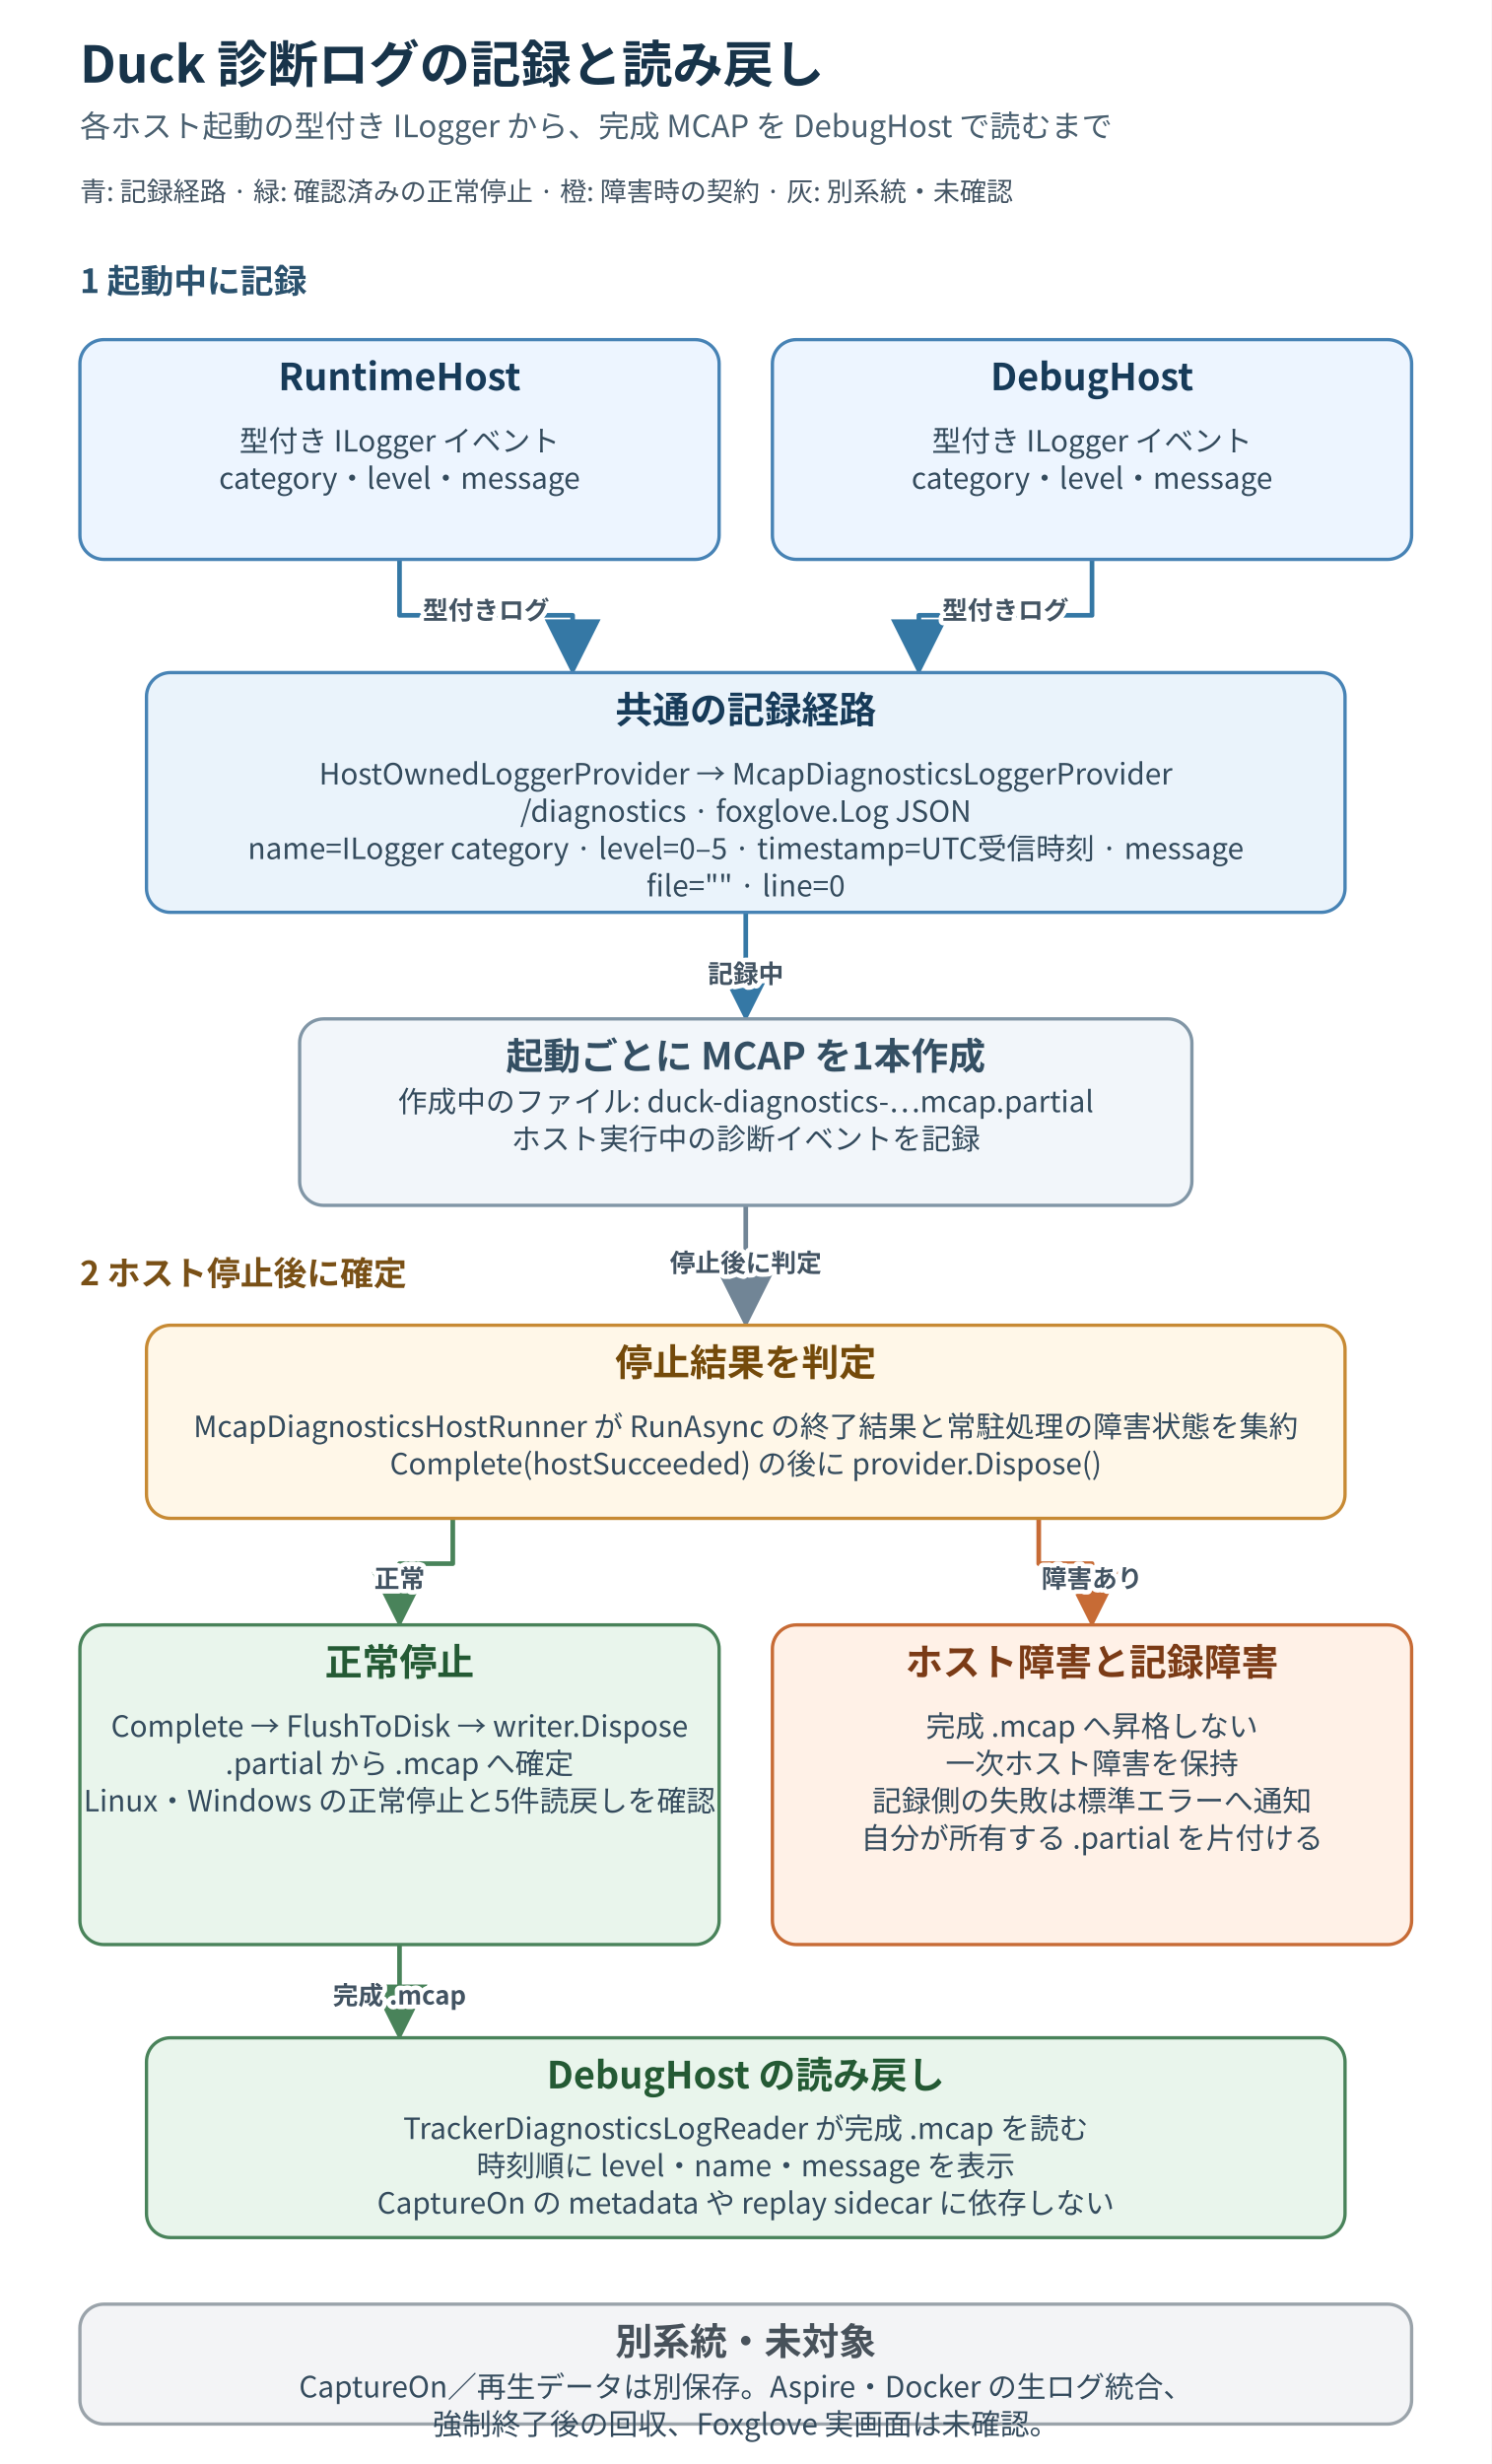
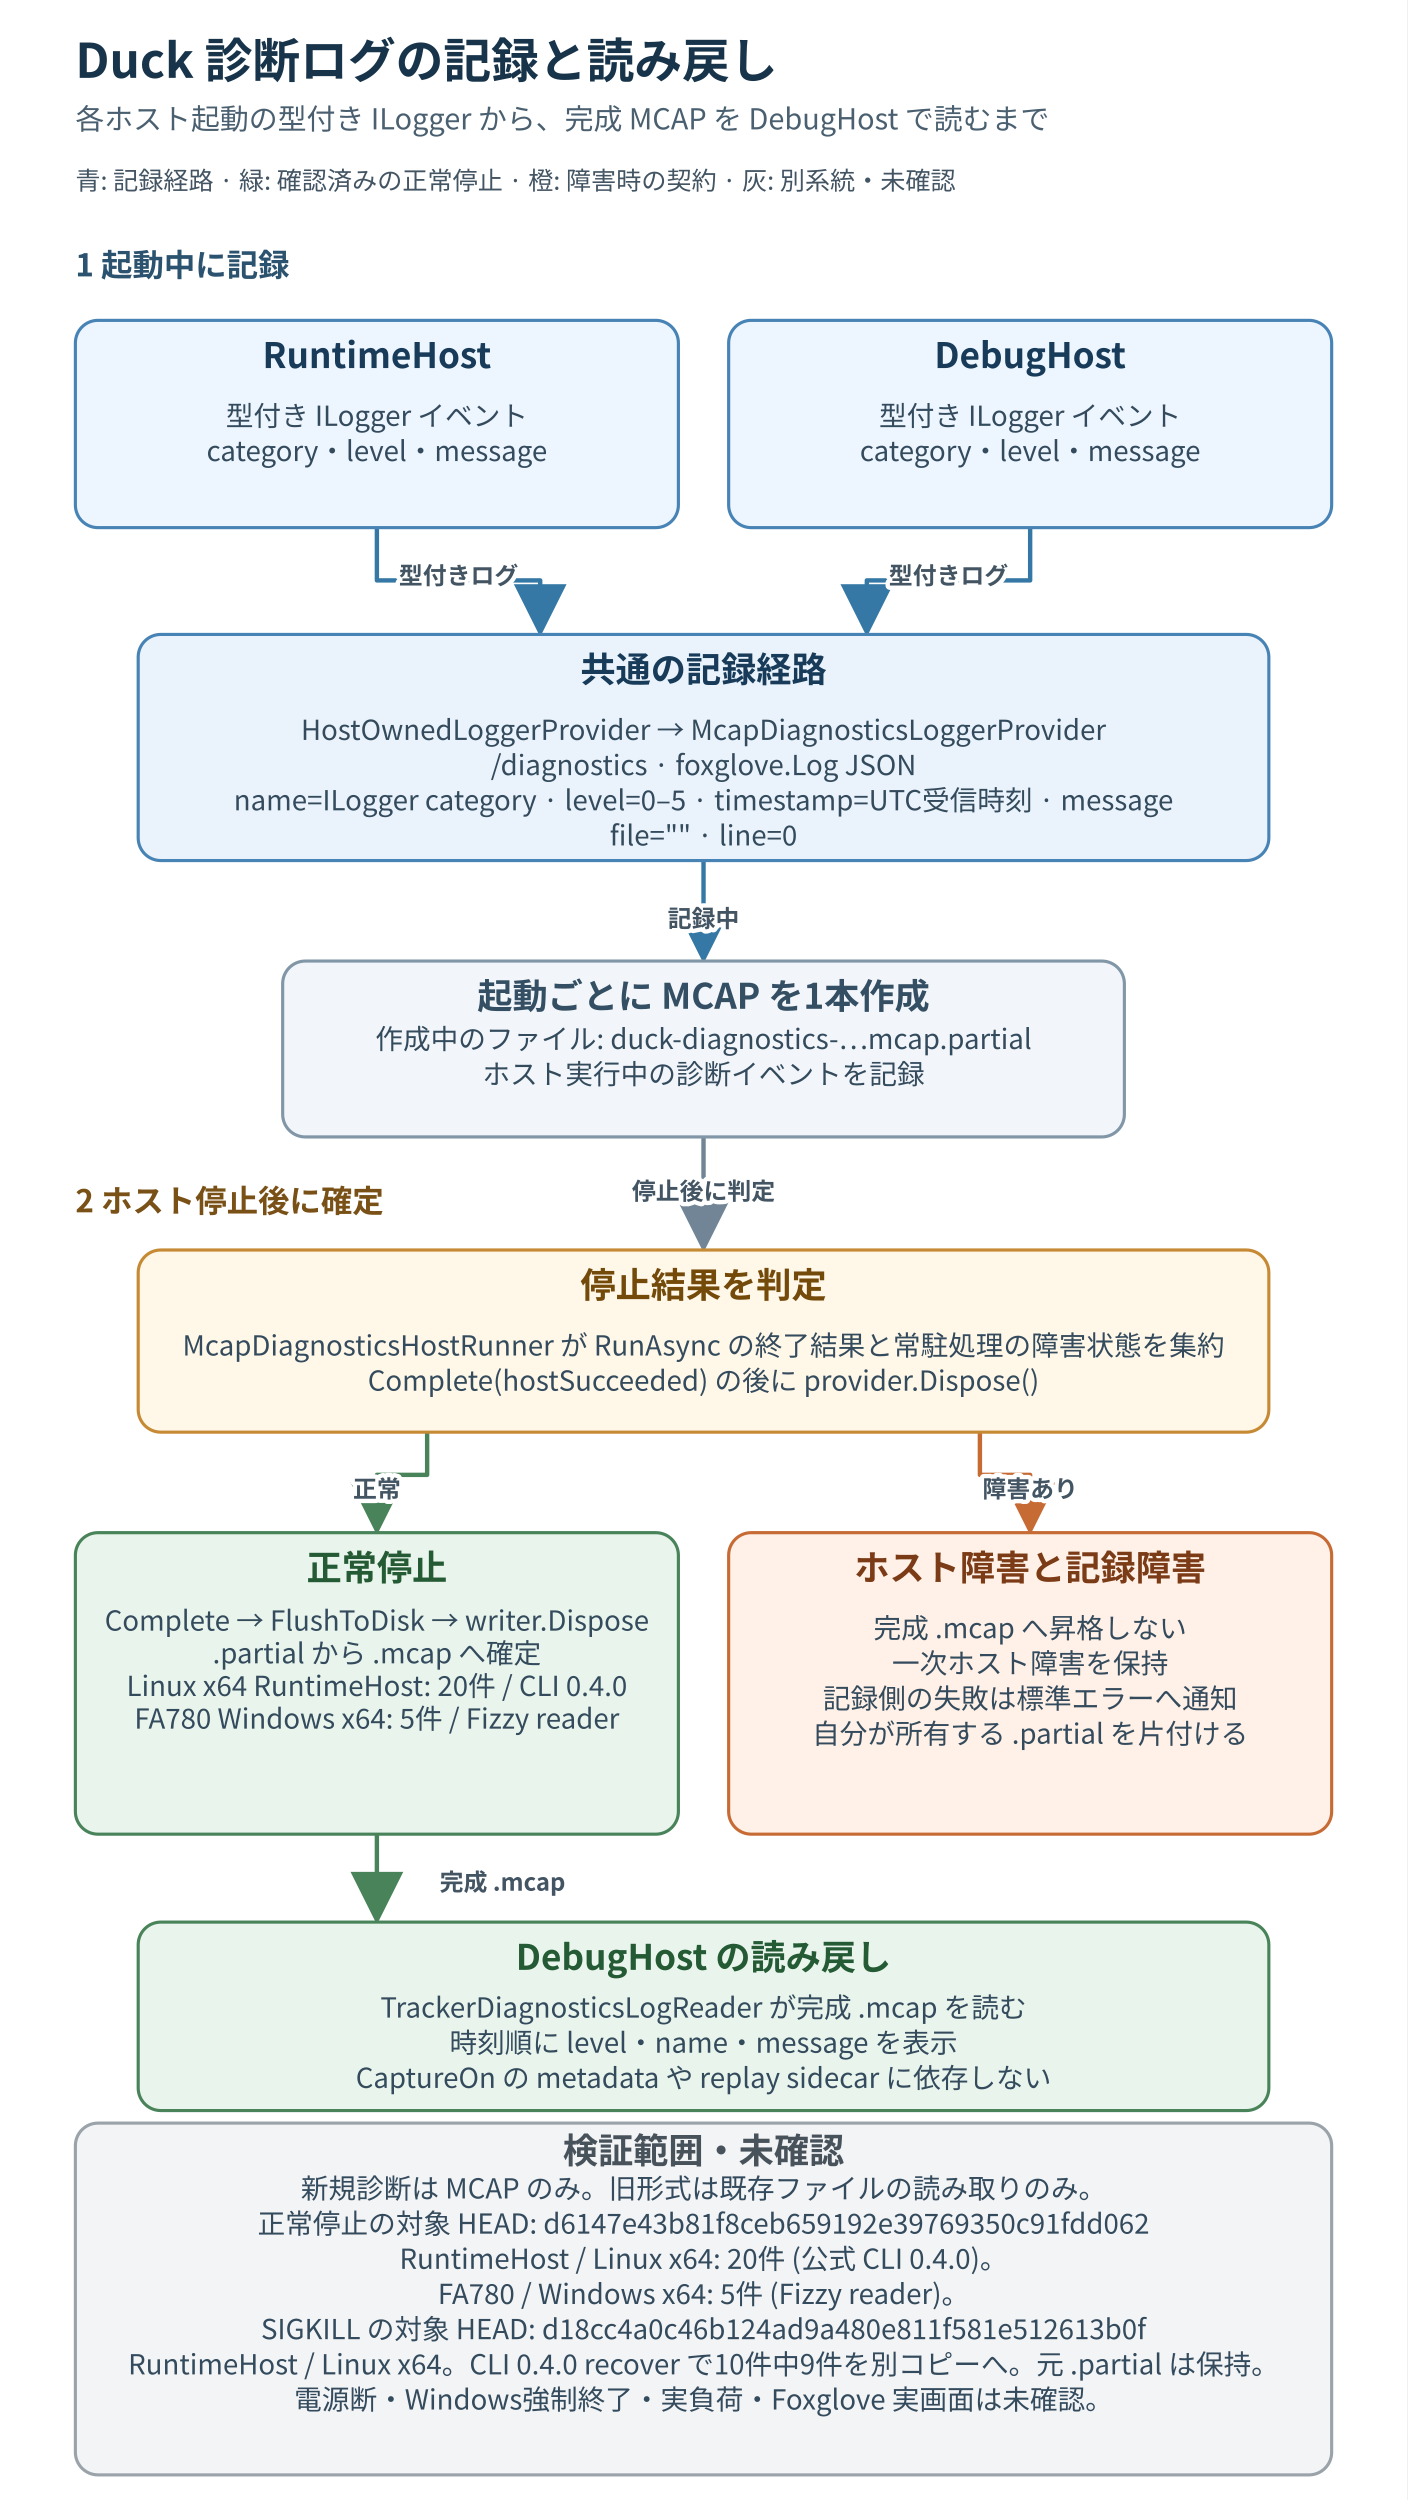
- <svg xmlns="http://www.w3.org/2000/svg" version="1.1" width="1120px" height="1850px" viewBox="0 0 1120 1850" content="&lt;mxfile host=&quot;app.diagrams.net&quot; compressed=&quot;false&quot; type=&quot;device&quot;&gt;&lt;diagram id=&quot;duck-diagnostics-mcap-flow&quot; name=&quot;診断ログの記録と読み戻し&quot;&gt;&lt;mxGraphModel page=&quot;1&quot; grid=&quot;0&quot; gridSize=&quot;10&quot; guides=&quot;1&quot; tooltips=&quot;1&quot; connect=&quot;1&quot; arrows=&quot;1&quot; fold=&quot;1&quot; pageScale=&quot;1&quot; pageWidth=&quot;1120&quot; pageHeight=&quot;1850&quot; math=&quot;0&quot; shadow=&quot;0&quot; background=&quot;#FFFFFF&quot;&gt;&lt;root&gt;&lt;mxCell id=&quot;0&quot; /&gt;&lt;mxCell id=&quot;1&quot; parent=&quot;0&quot; /&gt;&lt;mxCell id=&quot;runtime-host&quot; value=&quot;&amp;lt;b&amp;gt;RuntimeHost&amp;lt;/b&amp;gt;&amp;lt;br&amp;gt;型付き ILogger イベント&amp;lt;br&amp;gt;category・level・message&quot; style=&quot;rounded=1;arcSize=12;whiteSpace=wrap;html=1;align=center;verticalAlign=middle;fontFamily=Noto Sans CJK JP;fontSize=23;fontColor=#24374A;fillColor=#EDF5FF;strokeColor=#4783B5;strokeWidth=2;spacing=10;&quot; vertex=&quot;1&quot; parent=&quot;1&quot;&gt;&lt;mxGeometry x=&quot;60&quot; y=&quot;255&quot; width=&quot;480&quot; height=&quot;165&quot; as=&quot;geometry&quot; /&gt;&lt;/mxCell&gt;&lt;mxCell id=&quot;debug-host&quot; value=&quot;&amp;lt;b&amp;gt;DebugHost&amp;lt;/b&amp;gt;&amp;lt;br&amp;gt;型付き ILogger イベント&amp;lt;br&amp;gt;category・level・message&quot; style=&quot;rounded=1;arcSize=12;whiteSpace=wrap;html=1;align=center;verticalAlign=middle;fontFamily=Noto Sans CJK JP;fontSize=23;fontColor=#24374A;fillColor=#EDF5FF;strokeColor=#4783B5;strokeWidth=2;spacing=10;&quot; vertex=&quot;1&quot; parent=&quot;1&quot;&gt;&lt;mxGeometry x=&quot;580&quot; y=&quot;255&quot; width=&quot;480&quot; height=&quot;165&quot; as=&quot;geometry&quot; /&gt;&lt;/mxCell&gt;&lt;mxCell id=&quot;provider&quot; value=&quot;&amp;lt;b&amp;gt;共通の記録経路&amp;lt;/b&amp;gt;&amp;lt;br&amp;gt;HostOwnedLoggerProvider → McapDiagnosticsLoggerProvider&amp;lt;br&amp;gt;/diagnostics · foxglove.Log JSON&amp;lt;br&amp;gt;name=ILogger category  ·  level=0–5  ·  timestamp=UTC受信時刻  ·  message&amp;lt;br&amp;gt;file=&amp;amp;quot;&amp;amp;quot;  ·  line=0&quot; style=&quot;rounded=1;arcSize=12;whiteSpace=wrap;html=1;align=center;verticalAlign=middle;fontFamily=Noto Sans CJK JP;fontSize=23;fontColor=#24374A;fillColor=#EAF3FB;strokeColor=#4783B5;strokeWidth=2;spacing=10;&quot; vertex=&quot;1&quot; parent=&quot;1&quot;&gt;&lt;mxGeometry x=&quot;110&quot; y=&quot;505&quot; width=&quot;900&quot; height=&quot;180&quot; as=&quot;geometry&quot; /&gt;&lt;/mxCell&gt;&lt;mxCell id=&quot;partial&quot; value=&quot;&amp;lt;b&amp;gt;起動ごとに MCAP を1本作成&amp;lt;/b&amp;gt;&amp;lt;br&amp;gt;作成中のファイル: duck-diagnostics-…mcap.partial&amp;lt;br&amp;gt;ホスト実行中の診断イベントを記録&quot; style=&quot;rounded=1;arcSize=12;whiteSpace=wrap;html=1;align=center;verticalAlign=middle;fontFamily=Noto Sans CJK JP;fontSize=23;fontColor=#24374A;fillColor=#F2F6FA;strokeColor=#8196A6;strokeWidth=2;spacing=10;&quot; vertex=&quot;1&quot; parent=&quot;1&quot;&gt;&lt;mxGeometry x=&quot;225&quot; y=&quot;765&quot; width=&quot;670&quot; height=&quot;140&quot; as=&quot;geometry&quot; /&gt;&lt;/mxCell&gt;&lt;mxCell id=&quot;runner&quot; value=&quot;&amp;lt;b&amp;gt;停止結果を判定&amp;lt;/b&amp;gt;&amp;lt;br&amp;gt;McapDiagnosticsHostRunner が RunAsync の終了結果と常駐処理の障害状態を集約&amp;lt;br&amp;gt;Complete(hostSucceeded) の後に provider.Dispose()&quot; style=&quot;rounded=1;arcSize=12;whiteSpace=wrap;html=1;align=center;verticalAlign=middle;fontFamily=Noto Sans CJK JP;fontSize=23;fontColor=#24374A;fillColor=#FFF7E8;strokeColor=#C78A34;strokeWidth=2;spacing=10;&quot; vertex=&quot;1&quot; parent=&quot;1&quot;&gt;&lt;mxGeometry x=&quot;110&quot; y=&quot;995&quot; width=&quot;900&quot; height=&quot;145&quot; as=&quot;geometry&quot; /&gt;&lt;/mxCell&gt;&lt;mxCell id=&quot;success&quot; value=&quot;&amp;lt;b&amp;gt;正常停止&amp;lt;/b&amp;gt;&amp;lt;br&amp;gt;Complete → FlushToDisk → writer.Dispose&amp;lt;br&amp;gt;.partial から .mcap へ確定&amp;lt;br&amp;gt;Linux・Windows の正常停止と5件読戻しを確認&quot; style=&quot;rounded=1;arcSize=12;whiteSpace=wrap;html=1;align=center;verticalAlign=middle;fontFamily=Noto Sans CJK JP;fontSize=23;fontColor=#24374A;fillColor=#E9F5EC;strokeColor=#49835A;strokeWidth=2;spacing=10;&quot; vertex=&quot;1&quot; parent=&quot;1&quot;&gt;&lt;mxGeometry x=&quot;60&quot; y=&quot;1220&quot; width=&quot;480&quot; height=&quot;240&quot; as=&quot;geometry&quot; /&gt;&lt;/mxCell&gt;&lt;mxCell id=&quot;failure&quot; value=&quot;&amp;lt;b&amp;gt;ホスト障害と記録障害&amp;lt;/b&amp;gt;&amp;lt;br&amp;gt;完成 .mcap へ昇格しない&amp;lt;br&amp;gt;一次ホスト障害を保持&amp;lt;br&amp;gt;記録側の失敗は標準エラーへ通知&amp;lt;br&amp;gt;自分が所有する .partial を片付ける&quot; style=&quot;rounded=1;arcSize=12;whiteSpace=wrap;html=1;align=center;verticalAlign=middle;fontFamily=Noto Sans CJK JP;fontSize=23;fontColor=#24374A;fillColor=#FFF1E7;strokeColor=#C76B35;strokeWidth=2;spacing=10;&quot; vertex=&quot;1&quot; parent=&quot;1&quot;&gt;&lt;mxGeometry x=&quot;580&quot; y=&quot;1220&quot; width=&quot;480&quot; height=&quot;240&quot; as=&quot;geometry&quot; /&gt;&lt;/mxCell&gt;&lt;mxCell id=&quot;reader&quot; value=&quot;&amp;lt;b&amp;gt;DebugHost の読み戻し&amp;lt;/b&amp;gt;&amp;lt;br&amp;gt;TrackerDiagnosticsLogReader が完成 .mcap を読む&amp;lt;br&amp;gt;時刻順に level・name・message を表示&amp;lt;br&amp;gt;CaptureOn の metadata や replay sidecar に依存しない&quot; style=&quot;rounded=1;arcSize=12;whiteSpace=wrap;html=1;align=center;verticalAlign=middle;fontFamily=Noto Sans CJK JP;fontSize=23;fontColor=#24374A;fillColor=#E9F5EC;strokeColor=#49835A;strokeWidth=2;spacing=10;&quot; vertex=&quot;1&quot; parent=&quot;1&quot;&gt;&lt;mxGeometry x=&quot;110&quot; y=&quot;1530&quot; width=&quot;900&quot; height=&quot;150&quot; as=&quot;geometry&quot; /&gt;&lt;/mxCell&gt;&lt;mxCell id=&quot;scope-note&quot; value=&quot;&amp;lt;b&amp;gt;別系統・未対象&amp;lt;/b&amp;gt;&amp;lt;br&amp;gt;CaptureOn／再生データは別保存。Aspire・Docker の生ログ統合、&amp;lt;br&amp;gt;強制終了後の回収、Foxglove 実画面は未確認。&quot; style=&quot;rounded=1;arcSize=12;whiteSpace=wrap;html=1;align=center;verticalAlign=middle;fontFamily=Noto Sans CJK JP;fontSize=23;fontColor=#24374A;fillColor=#F3F4F6;strokeColor=#9AA3AA;strokeWidth=2;spacing=10;&quot; vertex=&quot;1&quot; parent=&quot;1&quot;&gt;&lt;mxGeometry x=&quot;60&quot; y=&quot;1730&quot; width=&quot;1000&quot; height=&quot;90&quot; as=&quot;geometry&quot; /&gt;&lt;/mxCell&gt;&lt;mxCell id=&quot;title&quot; value=&quot;Duck 診断ログの記録と読み戻し&quot; style=&quot;text;html=1;align=start;verticalAlign=middle;fontFamily=Noto Sans CJK JP;fontSize=38;fontColor=#18344A;fontStyle=1;&quot; vertex=&quot;1&quot; parent=&quot;1&quot;&gt;&lt;mxGeometry x=&quot;60&quot; y=&quot;24&quot; width=&quot;1000&quot; height=&quot;50&quot; as=&quot;geometry&quot; /&gt;&lt;/mxCell&gt;&lt;mxCell id=&quot;subtitle&quot; value=&quot;各ホスト起動の型付き ILogger から、完成 MCAP を DebugHost で読むまで&quot; style=&quot;text;html=1;align=start;verticalAlign=middle;fontFamily=Noto Sans CJK JP;fontSize=23;fontColor=#4A6070;fontStyle=0;&quot; vertex=&quot;1&quot; parent=&quot;1&quot;&gt;&lt;mxGeometry x=&quot;60&quot; y=&quot;80&quot; width=&quot;1000&quot; height=&quot;35&quot; as=&quot;geometry&quot; /&gt;&lt;/mxCell&gt;&lt;mxCell id=&quot;legend&quot; value=&quot;青: 記録経路  ·  緑: 確認済みの正常停止  ·  橙: 障害時の契約  ·  灰: 別系統・未確認&quot; style=&quot;text;html=1;align=start;verticalAlign=middle;fontFamily=Noto Sans CJK JP;fontSize=20;fontColor=#435463;fontStyle=0;&quot; vertex=&quot;1&quot; parent=&quot;1&quot;&gt;&lt;mxGeometry x=&quot;60&quot; y=&quot;131&quot; width=&quot;1000&quot; height=&quot;32&quot; as=&quot;geometry&quot; /&gt;&lt;/mxCell&gt;&lt;mxCell id=&quot;section-record&quot; value=&quot;1  起動中に記録&quot; style=&quot;text;html=1;align=start;verticalAlign=middle;fontFamily=Noto Sans CJK JP;fontSize=25;fontColor=#2B526E;fontStyle=1;&quot; vertex=&quot;1&quot; parent=&quot;1&quot;&gt;&lt;mxGeometry x=&quot;60&quot; y=&quot;195&quot; width=&quot;1000&quot; height=&quot;37&quot; as=&quot;geometry&quot; /&gt;&lt;/mxCell&gt;&lt;mxCell id=&quot;section-stop&quot; value=&quot;2  ホスト停止後に確定&quot; style=&quot;text;html=1;align=start;verticalAlign=middle;fontFamily=Noto Sans CJK JP;fontSize=25;fontColor=#795016;fontStyle=1;&quot; vertex=&quot;1&quot; parent=&quot;1&quot;&gt;&lt;mxGeometry x=&quot;60&quot; y=&quot;940&quot; width=&quot;1000&quot; height=&quot;37&quot; as=&quot;geometry&quot; /&gt;&lt;/mxCell&gt;&lt;mxCell id=&quot;runtime-to-provider&quot; value=&quot;型付きログ&quot; style=&quot;edgeStyle=orthogonalEdgeStyle;rounded=0;orthogonalLoop=1;jettySize=auto;html=1;endArrow=block;endFill=1;strokeWidth=3;strokeColor=#3578A5;fontFamily=Noto Sans CJK JP;fontSize=19;fontColor=#435463;labelBackgroundColor=#FFFFFF;&quot; edge=&quot;1&quot; parent=&quot;1&quot; source=&quot;runtime-host&quot; target=&quot;provider&quot;&gt;&lt;mxGeometry relative=&quot;1&quot; as=&quot;geometry&quot;&gt;&lt;mxPoint as=&quot;offset&quot; x=&quot;0&quot; y=&quot;-12&quot; /&gt;&lt;/mxGeometry&gt;&lt;/mxCell&gt;&lt;mxCell id=&quot;debug-to-provider&quot; value=&quot;型付きログ&quot; style=&quot;edgeStyle=orthogonalEdgeStyle;rounded=0;orthogonalLoop=1;jettySize=auto;html=1;endArrow=block;endFill=1;strokeWidth=3;strokeColor=#3578A5;fontFamily=Noto Sans CJK JP;fontSize=19;fontColor=#435463;labelBackgroundColor=#FFFFFF;&quot; edge=&quot;1&quot; parent=&quot;1&quot; source=&quot;debug-host&quot; target=&quot;provider&quot;&gt;&lt;mxGeometry relative=&quot;1&quot; as=&quot;geometry&quot;&gt;&lt;mxPoint as=&quot;offset&quot; x=&quot;0&quot; y=&quot;-12&quot; /&gt;&lt;/mxGeometry&gt;&lt;/mxCell&gt;&lt;mxCell id=&quot;provider-to-partial&quot; value=&quot;記録中&quot; style=&quot;edgeStyle=orthogonalEdgeStyle;rounded=0;orthogonalLoop=1;jettySize=auto;html=1;endArrow=block;endFill=1;strokeWidth=3;strokeColor=#3578A5;fontFamily=Noto Sans CJK JP;fontSize=19;fontColor=#435463;labelBackgroundColor=#FFFFFF;&quot; edge=&quot;1&quot; parent=&quot;1&quot; source=&quot;provider&quot; target=&quot;partial&quot;&gt;&lt;mxGeometry relative=&quot;1&quot; as=&quot;geometry&quot;&gt;&lt;mxPoint as=&quot;offset&quot; x=&quot;0&quot; y=&quot;-12&quot; /&gt;&lt;/mxGeometry&gt;&lt;/mxCell&gt;&lt;mxCell id=&quot;partial-to-runner&quot; value=&quot;ホスト停止後に判定&quot; style=&quot;edgeStyle=orthogonalEdgeStyle;rounded=0;orthogonalLoop=1;jettySize=auto;html=1;endArrow=block;endFill=1;strokeWidth=3;strokeColor=#718596;fontFamily=Noto Sans CJK JP;fontSize=19;fontColor=#435463;labelBackgroundColor=#FFFFFF;&quot; edge=&quot;1&quot; parent=&quot;1&quot; source=&quot;partial&quot; target=&quot;runner&quot;&gt;&lt;mxGeometry relative=&quot;1&quot; as=&quot;geometry&quot;&gt;&lt;mxPoint as=&quot;offset&quot; x=&quot;0&quot; y=&quot;-12&quot; /&gt;&lt;/mxGeometry&gt;&lt;/mxCell&gt;&lt;mxCell id=&quot;runner-to-success&quot; value=&quot;正常&quot; style=&quot;edgeStyle=orthogonalEdgeStyle;rounded=0;orthogonalLoop=1;jettySize=auto;html=1;endArrow=block;endFill=1;strokeWidth=3;strokeColor=#49835A;fontFamily=Noto Sans CJK JP;fontSize=19;fontColor=#435463;labelBackgroundColor=#FFFFFF;&quot; edge=&quot;1&quot; parent=&quot;1&quot; source=&quot;runner&quot; target=&quot;success&quot;&gt;&lt;mxGeometry relative=&quot;1&quot; as=&quot;geometry&quot;&gt;&lt;mxPoint as=&quot;offset&quot; x=&quot;0&quot; y=&quot;-12&quot; /&gt;&lt;/mxGeometry&gt;&lt;/mxCell&gt;&lt;mxCell id=&quot;runner-to-failure&quot; value=&quot;障害あり&quot; style=&quot;edgeStyle=orthogonalEdgeStyle;rounded=0;orthogonalLoop=1;jettySize=auto;html=1;endArrow=block;endFill=1;strokeWidth=3;strokeColor=#C76B35;fontFamily=Noto Sans CJK JP;fontSize=19;fontColor=#435463;labelBackgroundColor=#FFFFFF;&quot; edge=&quot;1&quot; parent=&quot;1&quot; source=&quot;runner&quot; target=&quot;failure&quot;&gt;&lt;mxGeometry relative=&quot;1&quot; as=&quot;geometry&quot;&gt;&lt;mxPoint as=&quot;offset&quot; x=&quot;0&quot; y=&quot;-12&quot; /&gt;&lt;/mxGeometry&gt;&lt;/mxCell&gt;&lt;mxCell id=&quot;success-to-reader&quot; value=&quot;完成 .mcap&quot; style=&quot;edgeStyle=orthogonalEdgeStyle;rounded=0;orthogonalLoop=1;jettySize=auto;html=1;endArrow=block;endFill=1;strokeWidth=3;strokeColor=#49835A;fontFamily=Noto Sans CJK JP;fontSize=19;fontColor=#435463;labelBackgroundColor=#FFFFFF;&quot; edge=&quot;1&quot; parent=&quot;1&quot; source=&quot;success&quot; target=&quot;reader&quot;&gt;&lt;mxGeometry relative=&quot;1&quot; as=&quot;geometry&quot;&gt;&lt;mxPoint as=&quot;offset&quot; x=&quot;0&quot; y=&quot;-12&quot; /&gt;&lt;/mxGeometry&gt;&lt;/mxCell&gt;&lt;/root&gt;&lt;/mxGraphModel&gt;&lt;/diagram&gt;&lt;/mxfile&gt;">
+ <svg xmlns="http://www.w3.org/2000/svg" version="1.1" width="1120px" height="1990px" viewBox="0 0 1120 1990" content="&lt;mxfile host=&quot;app.diagrams.net&quot; compressed=&quot;false&quot; type=&quot;device&quot;&gt;&lt;diagram id=&quot;duck-diagnostics-mcap-flow&quot; name=&quot;診断ログの記録と読み戻し&quot;&gt;&lt;mxGraphModel page=&quot;1&quot; grid=&quot;0&quot; gridSize=&quot;10&quot; guides=&quot;1&quot; tooltips=&quot;1&quot; connect=&quot;1&quot; arrows=&quot;1&quot; fold=&quot;1&quot; pageScale=&quot;1&quot; pageWidth=&quot;1120&quot; pageHeight=&quot;1990&quot; math=&quot;0&quot; shadow=&quot;0&quot; background=&quot;#FFFFFF&quot;&gt;&lt;root&gt;&lt;mxCell id=&quot;0&quot; /&gt;&lt;mxCell id=&quot;1&quot; parent=&quot;0&quot; /&gt;&lt;mxCell id=&quot;runtime-host&quot; value=&quot;&amp;lt;b&amp;gt;RuntimeHost&amp;lt;/b&amp;gt;&amp;lt;br&amp;gt;型付き ILogger イベント&amp;lt;br&amp;gt;category・level・message&quot; style=&quot;rounded=1;arcSize=12;whiteSpace=wrap;html=1;align=center;verticalAlign=middle;fontFamily=Noto Sans CJK JP;fontSize=23;fontColor=#24374A;fillColor=#EDF5FF;strokeColor=#4783B5;strokeWidth=2;spacing=10;&quot; vertex=&quot;1&quot; parent=&quot;1&quot;&gt;&lt;mxGeometry x=&quot;60&quot; y=&quot;255&quot; width=&quot;480&quot; height=&quot;165&quot; as=&quot;geometry&quot; /&gt;&lt;/mxCell&gt;&lt;mxCell id=&quot;debug-host&quot; value=&quot;&amp;lt;b&amp;gt;DebugHost&amp;lt;/b&amp;gt;&amp;lt;br&amp;gt;型付き ILogger イベント&amp;lt;br&amp;gt;category・level・message&quot; style=&quot;rounded=1;arcSize=12;whiteSpace=wrap;html=1;align=center;verticalAlign=middle;fontFamily=Noto Sans CJK JP;fontSize=23;fontColor=#24374A;fillColor=#EDF5FF;strokeColor=#4783B5;strokeWidth=2;spacing=10;&quot; vertex=&quot;1&quot; parent=&quot;1&quot;&gt;&lt;mxGeometry x=&quot;580&quot; y=&quot;255&quot; width=&quot;480&quot; height=&quot;165&quot; as=&quot;geometry&quot; /&gt;&lt;/mxCell&gt;&lt;mxCell id=&quot;provider&quot; value=&quot;&amp;lt;b&amp;gt;共通の記録経路&amp;lt;/b&amp;gt;&amp;lt;br&amp;gt;HostOwnedLoggerProvider → McapDiagnosticsLoggerProvider&amp;lt;br&amp;gt;/diagnostics · foxglove.Log JSON&amp;lt;br&amp;gt;name=ILogger category  ·  level=0–5  ·  timestamp=UTC受信時刻  ·  message&amp;lt;br&amp;gt;file=&amp;amp;quot;&amp;amp;quot;  ·  line=0&quot; style=&quot;rounded=1;arcSize=12;whiteSpace=wrap;html=1;align=center;verticalAlign=middle;fontFamily=Noto Sans CJK JP;fontSize=23;fontColor=#24374A;fillColor=#EAF3FB;strokeColor=#4783B5;strokeWidth=2;spacing=10;&quot; vertex=&quot;1&quot; parent=&quot;1&quot;&gt;&lt;mxGeometry x=&quot;110&quot; y=&quot;505&quot; width=&quot;900&quot; height=&quot;180&quot; as=&quot;geometry&quot; /&gt;&lt;/mxCell&gt;&lt;mxCell id=&quot;partial&quot; value=&quot;&amp;lt;b&amp;gt;起動ごとに MCAP を1本作成&amp;lt;/b&amp;gt;&amp;lt;br&amp;gt;作成中のファイル: duck-diagnostics-…mcap.partial&amp;lt;br&amp;gt;ホスト実行中の診断イベントを記録&quot; style=&quot;rounded=1;arcSize=12;whiteSpace=wrap;html=1;align=center;verticalAlign=middle;fontFamily=Noto Sans CJK JP;fontSize=23;fontColor=#24374A;fillColor=#F2F6FA;strokeColor=#8196A6;strokeWidth=2;spacing=10;&quot; vertex=&quot;1&quot; parent=&quot;1&quot;&gt;&lt;mxGeometry x=&quot;225&quot; y=&quot;765&quot; width=&quot;670&quot; height=&quot;140&quot; as=&quot;geometry&quot; /&gt;&lt;/mxCell&gt;&lt;mxCell id=&quot;runner&quot; value=&quot;&amp;lt;b&amp;gt;停止結果を判定&amp;lt;/b&amp;gt;&amp;lt;br&amp;gt;McapDiagnosticsHostRunner が RunAsync の終了結果と常駐処理の障害状態を集約&amp;lt;br&amp;gt;Complete(hostSucceeded) の後に provider.Dispose()&quot; style=&quot;rounded=1;arcSize=12;whiteSpace=wrap;html=1;align=center;verticalAlign=middle;fontFamily=Noto Sans CJK JP;fontSize=23;fontColor=#24374A;fillColor=#FFF7E8;strokeColor=#C78A34;strokeWidth=2;spacing=10;&quot; vertex=&quot;1&quot; parent=&quot;1&quot;&gt;&lt;mxGeometry x=&quot;110&quot; y=&quot;995&quot; width=&quot;900&quot; height=&quot;145&quot; as=&quot;geometry&quot; /&gt;&lt;/mxCell&gt;&lt;mxCell id=&quot;success&quot; value=&quot;&amp;lt;b&amp;gt;正常停止&amp;lt;/b&amp;gt;&amp;lt;br&amp;gt;Complete → FlushToDisk → writer.Dispose&amp;lt;br&amp;gt;.partial から .mcap へ確定&amp;lt;br&amp;gt;d6147e4 Linux x64 RuntimeHost: 20件 / CLI 0.4.0&amp;lt;br&amp;gt;d6147e4 FA780 Windows x64: 5件 / Fizzy reader&quot; style=&quot;rounded=1;arcSize=12;whiteSpace=wrap;html=1;align=center;verticalAlign=middle;fontFamily=Noto Sans CJK JP;fontSize=18;fontColor=#24374A;fillColor=#E9F5EC;strokeColor=#49835A;strokeWidth=2;spacing=10;&quot; vertex=&quot;1&quot; parent=&quot;1&quot;&gt;&lt;mxGeometry x=&quot;60&quot; y=&quot;1220&quot; width=&quot;480&quot; height=&quot;240&quot; as=&quot;geometry&quot; /&gt;&lt;/mxCell&gt;&lt;mxCell id=&quot;failure&quot; value=&quot;&amp;lt;b&amp;gt;ホスト障害と記録障害&amp;lt;/b&amp;gt;&amp;lt;br&amp;gt;完成 .mcap へ昇格しない&amp;lt;br&amp;gt;一次ホスト障害を保持&amp;lt;br&amp;gt;記録側の失敗は標準エラーへ通知&amp;lt;br&amp;gt;自分が所有する .partial を片付ける&quot; style=&quot;rounded=1;arcSize=12;whiteSpace=wrap;html=1;align=center;verticalAlign=middle;fontFamily=Noto Sans CJK JP;fontSize=23;fontColor=#24374A;fillColor=#FFF1E7;strokeColor=#C76B35;strokeWidth=2;spacing=10;&quot; vertex=&quot;1&quot; parent=&quot;1&quot;&gt;&lt;mxGeometry x=&quot;580&quot; y=&quot;1220&quot; width=&quot;480&quot; height=&quot;240&quot; as=&quot;geometry&quot; /&gt;&lt;/mxCell&gt;&lt;mxCell id=&quot;reader&quot; value=&quot;&amp;lt;b&amp;gt;DebugHost の読み戻し&amp;lt;/b&amp;gt;&amp;lt;br&amp;gt;TrackerDiagnosticsLogReader が完成 .mcap を読む&amp;lt;br&amp;gt;時刻順に level・name・message を表示&amp;lt;br&amp;gt;CaptureOn の metadata や replay sidecar に依存しない&quot; style=&quot;rounded=1;arcSize=12;whiteSpace=wrap;html=1;align=center;verticalAlign=middle;fontFamily=Noto Sans CJK JP;fontSize=23;fontColor=#24374A;fillColor=#E9F5EC;strokeColor=#49835A;strokeWidth=2;spacing=10;&quot; vertex=&quot;1&quot; parent=&quot;1&quot;&gt;&lt;mxGeometry x=&quot;110&quot; y=&quot;1530&quot; width=&quot;900&quot; height=&quot;150&quot; as=&quot;geometry&quot; /&gt;&lt;/mxCell&gt;&lt;mxCell id=&quot;scope-note&quot; value=&quot;&amp;lt;b&amp;gt;検証範囲・未確認&amp;lt;/b&amp;gt;&amp;lt;br&amp;gt;新規診断は MCAP のみ。旧形式は既存ファイルの読み取りのみ。&amp;lt;br&amp;gt;正常停止の対象 HEAD: d6147e43b81f8ceb659192e39769350c91fdd062&amp;lt;br&amp;gt;RuntimeHost / Linux x64: 20件 (公式 CLI 0.4.0)。&amp;lt;br&amp;gt;FA780 / Windows x64: 5件 (Fizzy reader)。&amp;lt;br&amp;gt;SIGKILL の対象 HEAD: d18cc4a0c46b124ad9a480e811f581e512613b0f&amp;lt;br&amp;gt;RuntimeHost / Linux x64。CLI 0.4.0 recover で10件中9件を別コピーへ。元 .partial は保持。&amp;lt;br&amp;gt;電源断・Windows強制終了・実負荷・Foxglove 実画面は未確認。&quot; style=&quot;rounded=1;arcSize=12;whiteSpace=wrap;html=1;align=center;verticalAlign=middle;fontFamily=Noto Sans CJK JP;fontSize=17;fontColor=#24374A;fillColor=#F3F4F6;strokeColor=#9AA3AA;strokeWidth=2;spacing=10;&quot; vertex=&quot;1&quot; parent=&quot;1&quot;&gt;&lt;mxGeometry x=&quot;60&quot; y=&quot;1690&quot; width=&quot;1000&quot; height=&quot;280&quot; as=&quot;geometry&quot; /&gt;&lt;/mxCell&gt;&lt;mxCell id=&quot;title&quot; value=&quot;Duck 診断ログの記録と読み戻し&quot; style=&quot;text;html=1;align=start;verticalAlign=middle;fontFamily=Noto Sans CJK JP;fontSize=38;fontColor=#18344A;fontStyle=1;&quot; vertex=&quot;1&quot; parent=&quot;1&quot;&gt;&lt;mxGeometry x=&quot;60&quot; y=&quot;24&quot; width=&quot;1000&quot; height=&quot;50&quot; as=&quot;geometry&quot; /&gt;&lt;/mxCell&gt;&lt;mxCell id=&quot;subtitle&quot; value=&quot;各ホスト起動の型付き ILogger から、完成 MCAP を DebugHost で読むまで&quot; style=&quot;text;html=1;align=start;verticalAlign=middle;fontFamily=Noto Sans CJK JP;fontSize=23;fontColor=#4A6070;fontStyle=0;&quot; vertex=&quot;1&quot; parent=&quot;1&quot;&gt;&lt;mxGeometry x=&quot;60&quot; y=&quot;80&quot; width=&quot;1000&quot; height=&quot;35&quot; as=&quot;geometry&quot; /&gt;&lt;/mxCell&gt;&lt;mxCell id=&quot;legend&quot; value=&quot;青: 記録経路  ·  緑: 確認済みの正常停止  ·  橙: 障害時の契約  ·  灰: 別系統・未確認&quot; style=&quot;text;html=1;align=start;verticalAlign=middle;fontFamily=Noto Sans CJK JP;fontSize=20;fontColor=#435463;fontStyle=0;&quot; vertex=&quot;1&quot; parent=&quot;1&quot;&gt;&lt;mxGeometry x=&quot;60&quot; y=&quot;131&quot; width=&quot;1000&quot; height=&quot;32&quot; as=&quot;geometry&quot; /&gt;&lt;/mxCell&gt;&lt;mxCell id=&quot;section-record&quot; value=&quot;1  起動中に記録&quot; style=&quot;text;html=1;align=start;verticalAlign=middle;fontFamily=Noto Sans CJK JP;fontSize=25;fontColor=#2B526E;fontStyle=1;&quot; vertex=&quot;1&quot; parent=&quot;1&quot;&gt;&lt;mxGeometry x=&quot;60&quot; y=&quot;195&quot; width=&quot;1000&quot; height=&quot;37&quot; as=&quot;geometry&quot; /&gt;&lt;/mxCell&gt;&lt;mxCell id=&quot;section-stop&quot; value=&quot;2  ホスト停止後に確定&quot; style=&quot;text;html=1;align=start;verticalAlign=middle;fontFamily=Noto Sans CJK JP;fontSize=25;fontColor=#795016;fontStyle=1;&quot; vertex=&quot;1&quot; parent=&quot;1&quot;&gt;&lt;mxGeometry x=&quot;60&quot; y=&quot;940&quot; width=&quot;1000&quot; height=&quot;37&quot; as=&quot;geometry&quot; /&gt;&lt;/mxCell&gt;&lt;mxCell id=&quot;runtime-to-provider&quot; value=&quot;型付きログ&quot; style=&quot;edgeStyle=orthogonalEdgeStyle;rounded=0;orthogonalLoop=1;jettySize=auto;html=1;endArrow=block;endFill=1;strokeWidth=3;strokeColor=#3578A5;fontFamily=Noto Sans CJK JP;fontSize=19;fontColor=#435463;labelBackgroundColor=#FFFFFF;&quot; edge=&quot;1&quot; parent=&quot;1&quot; source=&quot;runtime-host&quot; target=&quot;provider&quot;&gt;&lt;mxGeometry relative=&quot;1&quot; as=&quot;geometry&quot;&gt;&lt;mxPoint as=&quot;offset&quot; x=&quot;0&quot; y=&quot;-12&quot; /&gt;&lt;/mxGeometry&gt;&lt;/mxCell&gt;&lt;mxCell id=&quot;debug-to-provider&quot; value=&quot;型付きログ&quot; style=&quot;edgeStyle=orthogonalEdgeStyle;rounded=0;orthogonalLoop=1;jettySize=auto;html=1;endArrow=block;endFill=1;strokeWidth=3;strokeColor=#3578A5;fontFamily=Noto Sans CJK JP;fontSize=19;fontColor=#435463;labelBackgroundColor=#FFFFFF;&quot; edge=&quot;1&quot; parent=&quot;1&quot; source=&quot;debug-host&quot; target=&quot;provider&quot;&gt;&lt;mxGeometry relative=&quot;1&quot; as=&quot;geometry&quot;&gt;&lt;mxPoint as=&quot;offset&quot; x=&quot;0&quot; y=&quot;-12&quot; /&gt;&lt;/mxGeometry&gt;&lt;/mxCell&gt;&lt;mxCell id=&quot;provider-to-partial&quot; value=&quot;記録中&quot; style=&quot;edgeStyle=orthogonalEdgeStyle;rounded=0;orthogonalLoop=1;jettySize=auto;html=1;endArrow=block;endFill=1;strokeWidth=3;strokeColor=#3578A5;fontFamily=Noto Sans CJK JP;fontSize=19;fontColor=#435463;labelBackgroundColor=#FFFFFF;&quot; edge=&quot;1&quot; parent=&quot;1&quot; source=&quot;provider&quot; target=&quot;partial&quot;&gt;&lt;mxGeometry relative=&quot;1&quot; as=&quot;geometry&quot;&gt;&lt;mxPoint as=&quot;offset&quot; x=&quot;0&quot; y=&quot;-12&quot; /&gt;&lt;/mxGeometry&gt;&lt;/mxCell&gt;&lt;mxCell id=&quot;partial-to-runner&quot; value=&quot;ホスト停止後に判定&quot; style=&quot;edgeStyle=orthogonalEdgeStyle;rounded=0;orthogonalLoop=1;jettySize=auto;html=1;endArrow=block;endFill=1;strokeWidth=3;strokeColor=#718596;fontFamily=Noto Sans CJK JP;fontSize=19;fontColor=#435463;labelBackgroundColor=#FFFFFF;&quot; edge=&quot;1&quot; parent=&quot;1&quot; source=&quot;partial&quot; target=&quot;runner&quot;&gt;&lt;mxGeometry relative=&quot;1&quot; as=&quot;geometry&quot;&gt;&lt;mxPoint as=&quot;offset&quot; x=&quot;0&quot; y=&quot;-12&quot; /&gt;&lt;/mxGeometry&gt;&lt;/mxCell&gt;&lt;mxCell id=&quot;runner-to-success&quot; value=&quot;正常&quot; style=&quot;edgeStyle=orthogonalEdgeStyle;rounded=0;orthogonalLoop=1;jettySize=auto;html=1;endArrow=block;endFill=1;strokeWidth=3;strokeColor=#49835A;fontFamily=Noto Sans CJK JP;fontSize=19;fontColor=#435463;labelBackgroundColor=#FFFFFF;&quot; edge=&quot;1&quot; parent=&quot;1&quot; source=&quot;runner&quot; target=&quot;success&quot;&gt;&lt;mxGeometry relative=&quot;1&quot; as=&quot;geometry&quot;&gt;&lt;mxPoint as=&quot;offset&quot; x=&quot;0&quot; y=&quot;-12&quot; /&gt;&lt;/mxGeometry&gt;&lt;/mxCell&gt;&lt;mxCell id=&quot;runner-to-failure&quot; value=&quot;障害あり&quot; style=&quot;edgeStyle=orthogonalEdgeStyle;rounded=0;orthogonalLoop=1;jettySize=auto;html=1;endArrow=block;endFill=1;strokeWidth=3;strokeColor=#C76B35;fontFamily=Noto Sans CJK JP;fontSize=19;fontColor=#435463;labelBackgroundColor=#FFFFFF;&quot; edge=&quot;1&quot; parent=&quot;1&quot; source=&quot;runner&quot; target=&quot;failure&quot;&gt;&lt;mxGeometry relative=&quot;1&quot; as=&quot;geometry&quot;&gt;&lt;mxPoint as=&quot;offset&quot; x=&quot;0&quot; y=&quot;-12&quot; /&gt;&lt;/mxGeometry&gt;&lt;/mxCell&gt;&lt;mxCell id=&quot;success-to-reader&quot; value=&quot;完成 .mcap&quot; style=&quot;edgeStyle=orthogonalEdgeStyle;rounded=0;orthogonalLoop=1;jettySize=auto;html=1;endArrow=block;endFill=1;strokeWidth=3;strokeColor=#49835A;fontFamily=Noto Sans CJK JP;fontSize=19;fontColor=#435463;labelBackgroundColor=#FFFFFF;&quot; edge=&quot;1&quot; parent=&quot;1&quot; source=&quot;success&quot; target=&quot;reader&quot;&gt;&lt;mxGeometry relative=&quot;1&quot; as=&quot;geometry&quot;&gt;&lt;mxPoint as=&quot;offset&quot; x=&quot;100&quot; y=&quot;-12&quot; /&gt;&lt;/mxGeometry&gt;&lt;/mxCell&gt;&lt;/root&gt;&lt;/mxGraphModel&gt;&lt;/diagram&gt;&lt;/mxfile&gt;">
  <defs>
    <marker id="arrow-blue" markerWidth="12" markerHeight="12" refX="10" refY="6" orient="auto" markerUnits="strokeWidth">
      <path d="M 0 0 L 12 6 L 0 12 z" fill="#3578A5" />
    </marker>
    <marker id="arrow-green" markerWidth="12" markerHeight="12" refX="10" refY="6" orient="auto" markerUnits="strokeWidth">
      <path d="M 0 0 L 12 6 L 0 12 z" fill="#49835A" />
    </marker>
    <marker id="arrow-orange" markerWidth="12" markerHeight="12" refX="10" refY="6" orient="auto" markerUnits="strokeWidth">
      <path d="M 0 0 L 12 6 L 0 12 z" fill="#C76B35" />
    </marker>
    <marker id="arrow-gray" markerWidth="12" markerHeight="12" refX="10" refY="6" orient="auto" markerUnits="strokeWidth">
      <path d="M 0 0 L 12 6 L 0 12 z" fill="#718596" />
    </marker>
    <style>text{font-family:'Noto Sans CJK JP','Noto Sans JP','Yu Gothic',sans-serif} .edge-label{font-size:19px;font-weight:600;fill:#435463;text-anchor:middle;paint-order:stroke;stroke:#fff;stroke-width:7px;stroke-linejoin:round} .node-title{font-size:28px;font-weight:700;text-anchor:middle} .node-body{font-size:22px;fill:#344B5D;text-anchor:middle}</style>
  </defs>
  <rect x="0" y="0" width="100%" height="100%" fill="#FFFFFF" />
  <text data-cell-id="title" x="60" y="62" font-size="38px" font-weight="700" fill="#18344A" text-anchor="start">Duck 診断ログの記録と読み戻し</text>
  <text data-cell-id="subtitle" x="60" y="103" font-size="23px" font-weight="400" fill="#4A6070" text-anchor="start">各ホスト起動の型付き ILogger から、完成 MCAP を DebugHost で読むまで</text>
  <text data-cell-id="legend" x="60" y="151" font-size="20px" font-weight="500" fill="#435463" text-anchor="start">青: 記録経路  ·  緑: 確認済みの正常停止  ·  橙: 障害時の契約  ·  灰: 別系統・未確認</text>
  <text data-cell-id="section-record" x="60" y="220" font-size="25px" font-weight="700" fill="#2B526E" text-anchor="start">1  起動中に記録</text>
  <text data-cell-id="section-stop" x="60" y="965" font-size="25px" font-weight="700" fill="#795016" text-anchor="start">2  ホスト停止後に確定</text>
  <path data-cell-id="runtime-to-provider" d="M 300 420 L 300 462 L 430 462 L 430 500" fill="none" stroke="#3578A5" stroke-width="3.5" stroke-linecap="round" stroke-linejoin="round" marker-end="url(#arrow-blue)" />
  <path data-cell-id="debug-to-provider" d="M 820 420 L 820 462 L 690 462 L 690 500" fill="none" stroke="#3578A5" stroke-width="3.5" stroke-linecap="round" stroke-linejoin="round" marker-end="url(#arrow-blue)" />
  <path data-cell-id="provider-to-partial" d="M 560 685 L 560 760" fill="none" stroke="#3578A5" stroke-width="3.5" stroke-linecap="round" stroke-linejoin="round" marker-end="url(#arrow-blue)" />
  <path data-cell-id="partial-to-runner" d="M 560 905 L 560 990" fill="none" stroke="#718596" stroke-width="3.5" stroke-linecap="round" stroke-linejoin="round" marker-end="url(#arrow-gray)" />
  <path data-cell-id="runner-to-success" d="M 340 1140 L 340 1174 L 300 1174 L 300 1215" fill="none" stroke="#49835A" stroke-width="3.5" stroke-linecap="round" stroke-linejoin="round" marker-end="url(#arrow-green)" />
  <path data-cell-id="runner-to-failure" d="M 780 1140 L 780 1174 L 820 1174 L 820 1215" fill="none" stroke="#C76B35" stroke-width="3.5" stroke-linecap="round" stroke-linejoin="round" marker-end="url(#arrow-orange)" />
  <path data-cell-id="success-to-reader" d="M 300 1460 L 300 1525" fill="none" stroke="#49835A" stroke-width="3.5" stroke-linecap="round" stroke-linejoin="round" marker-end="url(#arrow-green)" />
  <text class="edge-label" x="365" y="465">型付きログ</text>
  <text class="edge-label" x="755" y="465">型付きログ</text>
  <text class="edge-label" x="560" y="738">記録中</text>
  <text class="edge-label" x="560" y="955">停止後に判定</text>
  <text class="edge-label" x="300" y="1192">正常</text>
  <text class="edge-label" x="820" y="1192">障害あり</text>
-   <text class="edge-label" x="300" y="1505">完成 .mcap</text>
+   <text class="edge-label" x="400" y="1505">完成 .mcap</text>
  <g data-cell-id="runtime-host">
    <rect x="60" y="255" width="480" height="165" rx="18" fill="#EDF5FF" stroke="#4783B5" stroke-width="2.5" />
    <text class="node-title" x="300.0" y="293" fill="#173B59">RuntimeHost</text>
    <text class="node-body" x="300.0" y="339" font-size="23px">型付き ILogger イベント</text>
    <text class="node-body" x="300.0" y="367" font-size="23px">category・level・message</text>
  </g>
  <g data-cell-id="debug-host">
    <rect x="580" y="255" width="480" height="165" rx="18" fill="#EDF5FF" stroke="#4783B5" stroke-width="2.5" />
    <text class="node-title" x="820.0" y="293" fill="#173B59">DebugHost</text>
    <text class="node-body" x="820.0" y="339" font-size="23px">型付き ILogger イベント</text>
    <text class="node-body" x="820.0" y="367" font-size="23px">category・level・message</text>
  </g>
  <g data-cell-id="provider">
    <rect x="110" y="505" width="900" height="180" rx="18" fill="#EAF3FB" stroke="#4783B5" stroke-width="2.5" />
    <text class="node-title" x="560.0" y="543" fill="#173B59">共通の記録経路</text>
    <text class="node-body" x="560.0" y="589" font-size="22px">HostOwnedLoggerProvider → McapDiagnosticsLoggerProvider</text>
    <text class="node-body" x="560.0" y="617" font-size="23px">/diagnostics · foxglove.Log JSON</text>
    <text class="node-body" x="560.0" y="645" font-size="21px">name=ILogger category  ·  level=0–5  ·  timestamp=UTC受信時刻  ·  message</text>
    <text class="node-body" x="560.0" y="673" font-size="23px">file=""  ·  line=0</text>
  </g>
  <g data-cell-id="partial">
    <rect x="225" y="765" width="670" height="140" rx="18" fill="#F2F6FA" stroke="#8196A6" stroke-width="2.5" />
    <text class="node-title" x="560.0" y="803" fill="#344F63">起動ごとに MCAP を1本作成</text>
    <text class="node-body" x="560.0" y="835" font-size="23px">作成中のファイル: duck-diagnostics-…mcap.partial</text>
    <text class="node-body" x="560.0" y="863" font-size="23px">ホスト実行中の診断イベントを記録</text>
  </g>
  <g data-cell-id="runner">
    <rect x="110" y="995" width="900" height="145" rx="18" fill="#FFF7E8" stroke="#C78A34" stroke-width="2.5" />
    <text class="node-title" x="560.0" y="1033" fill="#744A0A">停止結果を判定</text>
    <text class="node-body" x="560.0" y="1079" font-size="23px">McapDiagnosticsHostRunner が RunAsync の終了結果と常駐処理の障害状態を集約</text>
    <text class="node-body" x="560.0" y="1107" font-size="22px">Complete(hostSucceeded) の後に provider.Dispose()</text>
  </g>
  <g data-cell-id="success">
    <rect x="60" y="1220" width="480" height="240" rx="18" fill="#E9F5EC" stroke="#49835A" stroke-width="2.5" />
    <text class="node-title" x="300.0" y="1258" fill="#245A34">正常停止</text>
-     <text class="node-body" x="300.0" y="1304" font-size="23px">Complete → FlushToDisk → writer.Dispose</text>
-     <text class="node-body" x="300.0" y="1332" font-size="23px">.partial から .mcap へ確定</text>
-     <text class="node-body" x="300.0" y="1360" font-size="23px">Linux・Windows の正常停止と5件読戻しを確認</text>
+     <text class="node-body" x="300.0" y="1298" font-size="18px">Complete → FlushToDisk → writer.Dispose</text>
+     <text class="node-body" x="300.0" y="1324" font-size="18px">.partial から .mcap へ確定</text>
+     <text class="node-body" x="300.0" y="1350" font-size="18px">Linux x64 RuntimeHost: 20件 / CLI 0.4.0</text>
+     <text class="node-body" x="300.0" y="1376" font-size="18px">FA780 Windows x64: 5件 / Fizzy reader</text>
  </g>
  <g data-cell-id="failure">
    <rect x="580" y="1220" width="480" height="240" rx="18" fill="#FFF1E7" stroke="#C76B35" stroke-width="2.5" />
    <text class="node-title" x="820.0" y="1258" fill="#7B3B16">ホスト障害と記録障害</text>
    <text class="node-body" x="820.0" y="1304" font-size="23px">完成 .mcap へ昇格しない</text>
    <text class="node-body" x="820.0" y="1332" font-size="23px">一次ホスト障害を保持</text>
    <text class="node-body" x="820.0" y="1360" font-size="23px">記録側の失敗は標準エラーへ通知</text>
    <text class="node-body" x="820.0" y="1388" font-size="23px">自分が所有する .partial を片付ける</text>
  </g>
  <g data-cell-id="reader">
    <rect x="110" y="1530" width="900" height="150" rx="18" fill="#E9F5EC" stroke="#49835A" stroke-width="2.5" />
    <text class="node-title" x="560.0" y="1568" fill="#245A34">DebugHost の読み戻し</text>
    <text class="node-body" x="560.0" y="1606" font-size="23px">TrackerDiagnosticsLogReader が完成 .mcap を読む</text>
    <text class="node-body" x="560.0" y="1634" font-size="23px">時刻順に level・name・message を表示</text>
    <text class="node-body" x="560.0" y="1662" font-size="22px">CaptureOn の metadata や replay sidecar に依存しない</text>
  </g>
  <g data-cell-id="scope-note">
-     <rect x="60" y="1730" width="1000" height="90" rx="18" fill="#F3F4F6" stroke="#9AA3AA" stroke-width="2.5" />
-     <text class="node-title" x="560.0" y="1768" fill="#48525B">別系統・未対象</text>
-     <text class="node-body" x="560.0" y="1800" font-size="23px">CaptureOn／再生データは別保存。Aspire・Docker の生ログ統合、</text>
-     <text class="node-body" x="560.0" y="1828" font-size="23px">強制終了後の回収、Foxglove 実画面は未確認。</text>
+     <rect x="60" y="1690" width="1000" height="280" rx="18" fill="#F3F4F6" stroke="#9AA3AA" stroke-width="2.5" />
+     <text class="node-title" x="560.0" y="1722" fill="#48525B">検証範囲・未確認</text>
+     <text class="node-body" x="560.0" y="1750" font-size="17px">新規診断は MCAP のみ。旧形式は既存ファイルの読み取りのみ。</text>
+     <text class="node-body" x="560.0" y="1778" font-size="17px">正常停止の対象 HEAD: d6147e43b81f8ceb659192e39769350c91fdd062</text>
+     <text class="node-body" x="560.0" y="1806" font-size="17px">RuntimeHost / Linux x64: 20件 (公式 CLI 0.4.0)。</text>
+     <text class="node-body" x="560.0" y="1834" font-size="17px">FA780 / Windows x64: 5件 (Fizzy reader)。</text>
+     <text class="node-body" x="560.0" y="1862" font-size="17px">SIGKILL の対象 HEAD: d18cc4a0c46b124ad9a480e811f581e512613b0f</text>
+     <text class="node-body" x="560.0" y="1890" font-size="17px">RuntimeHost / Linux x64。CLI 0.4.0 recover で10件中9件を別コピーへ。元 .partial は保持。</text>
+     <text class="node-body" x="560.0" y="1918" font-size="17px">電源断・Windows強制終了・実負荷・Foxglove 実画面は未確認。</text>
  </g>
</svg>
